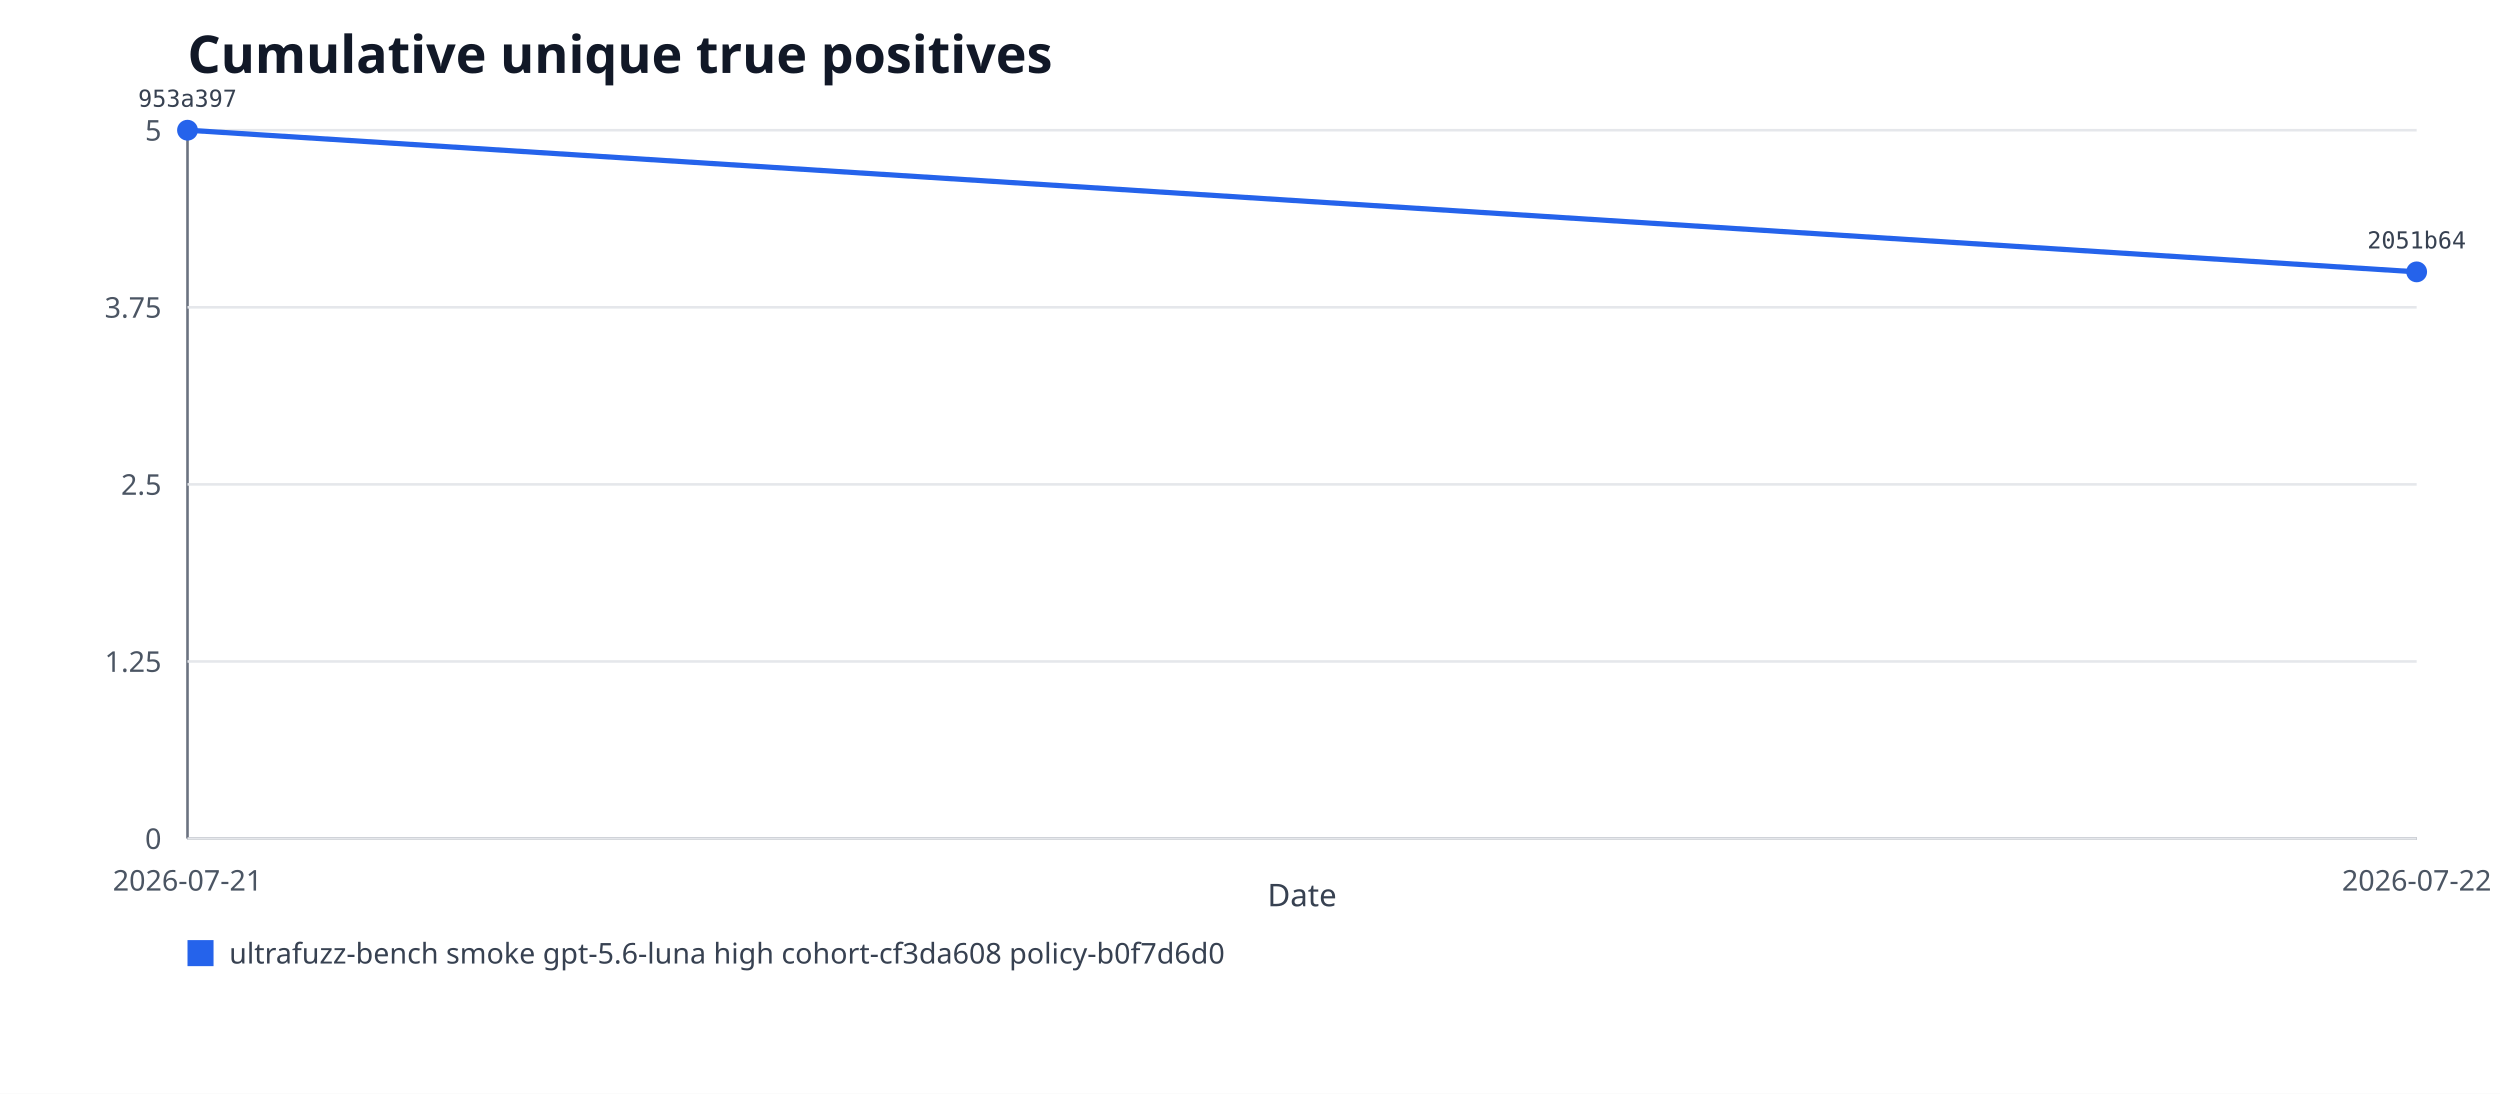
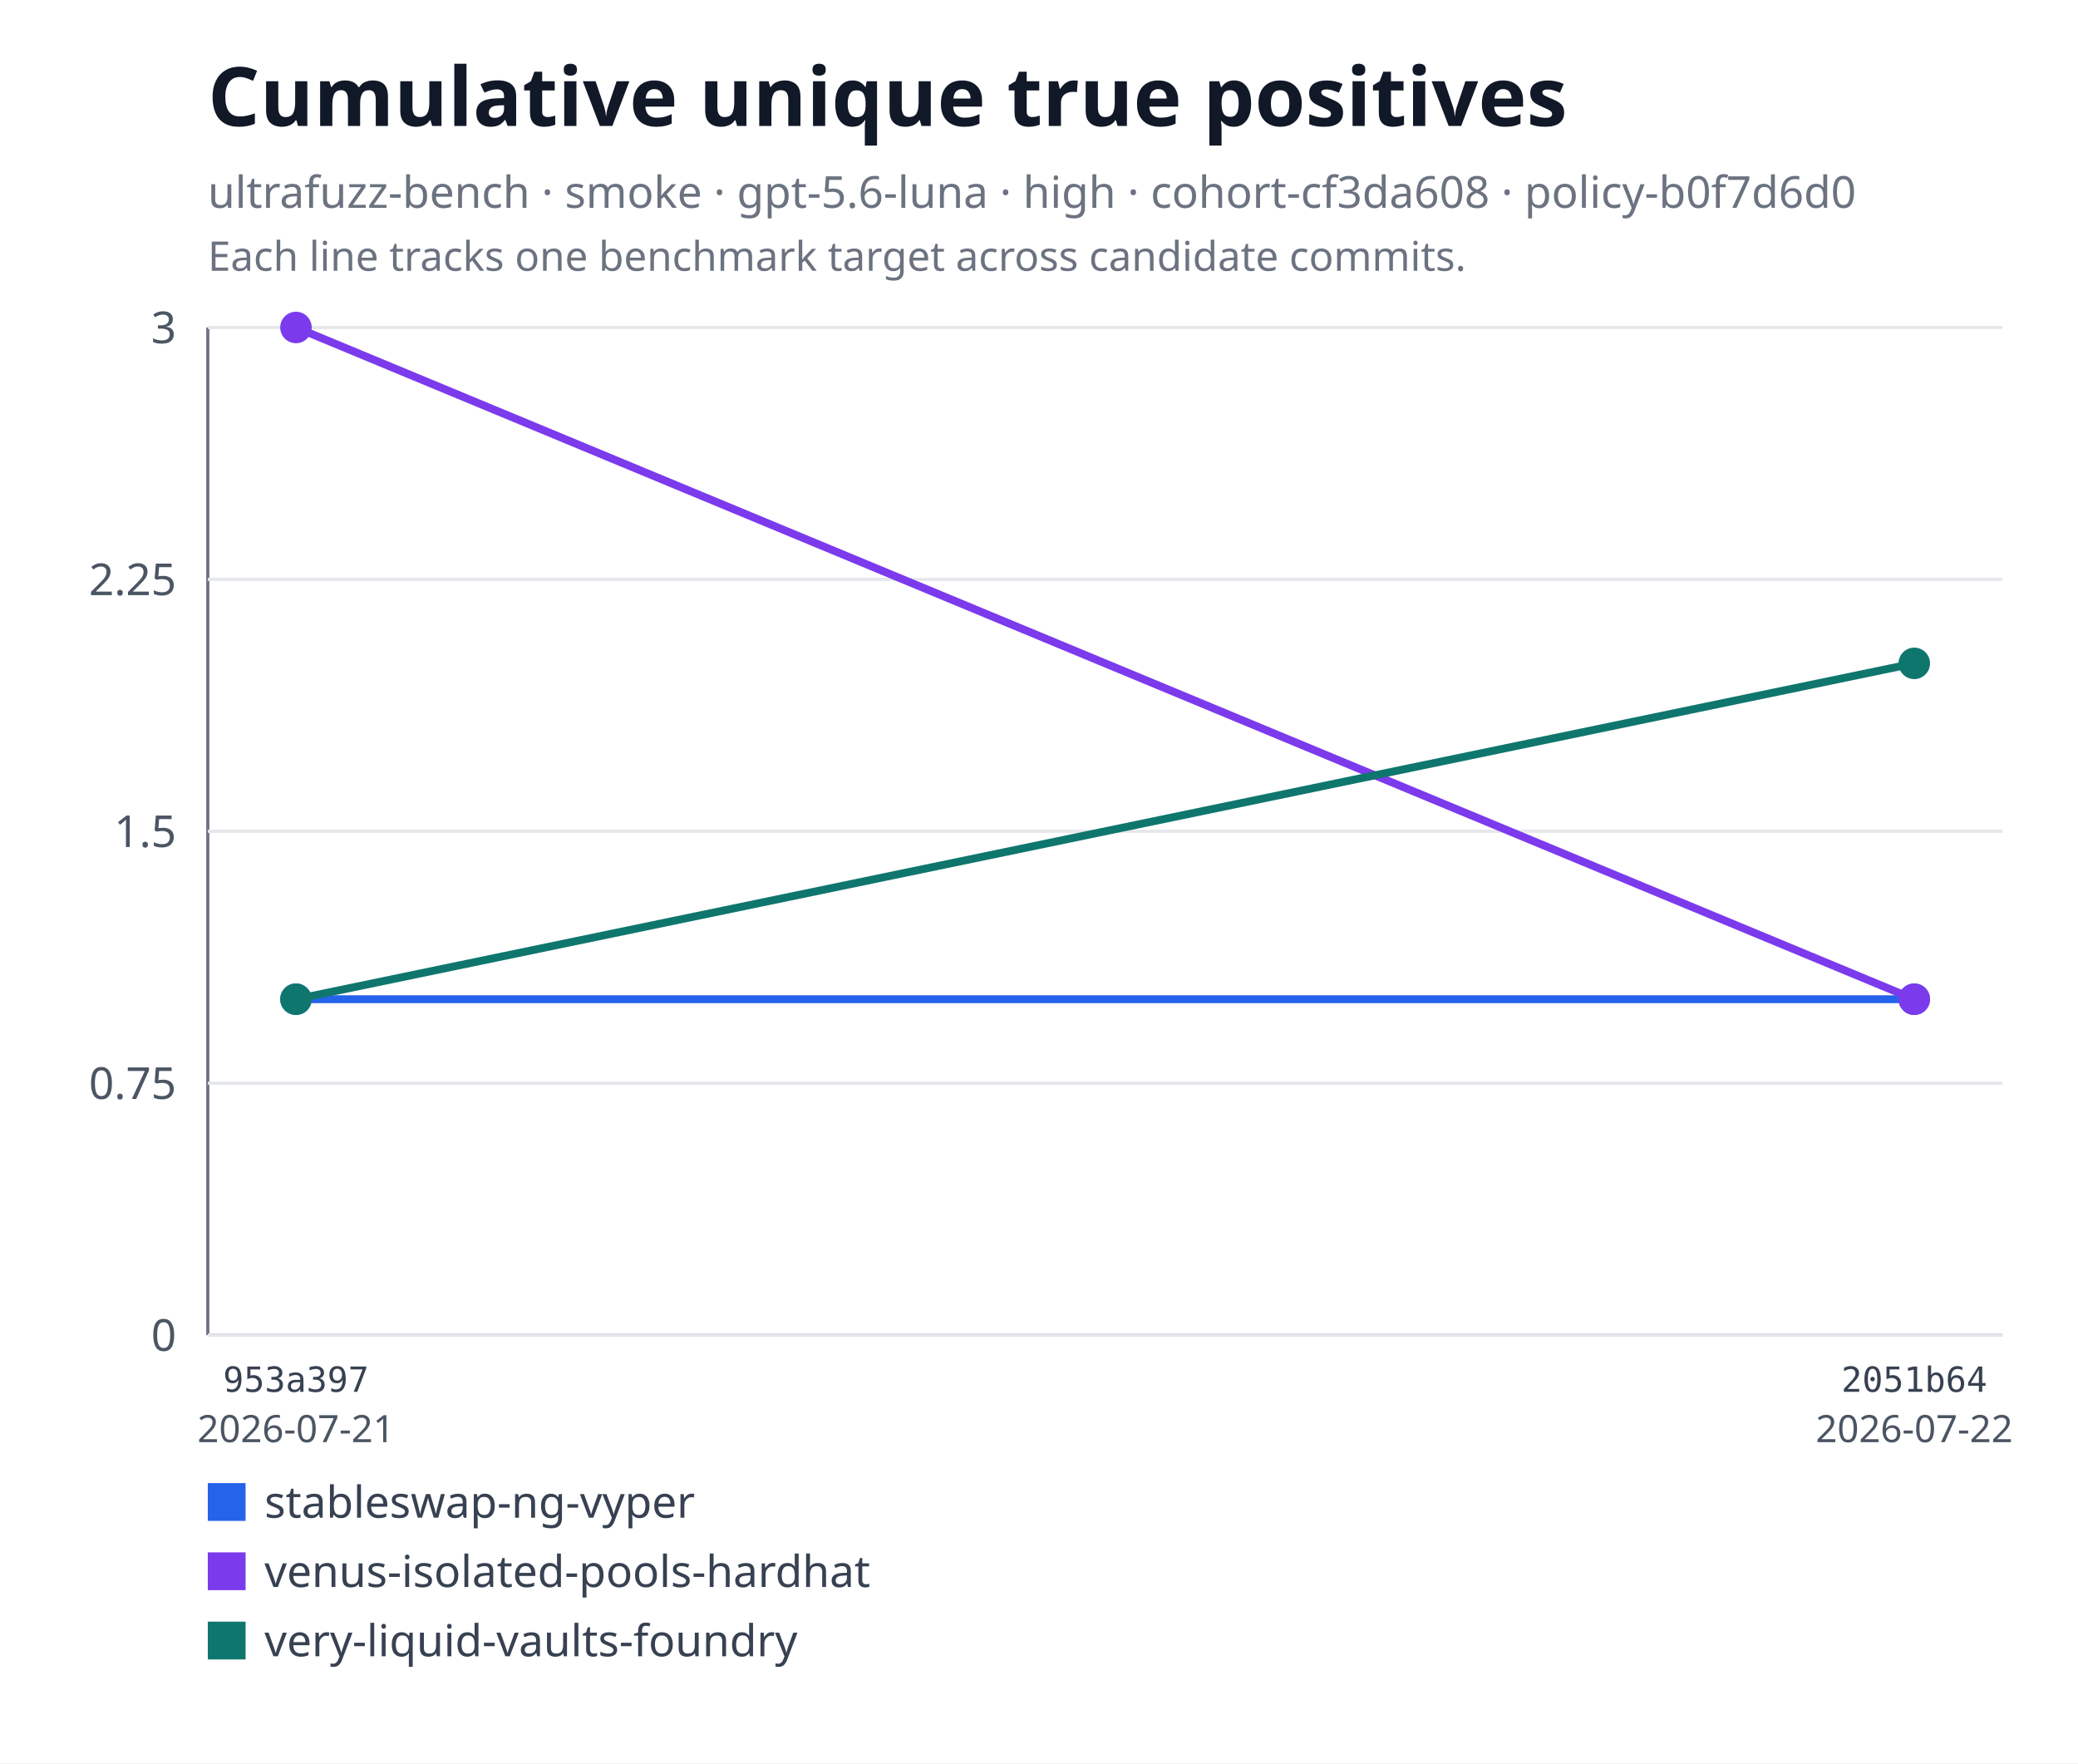
- <svg xmlns="http://www.w3.org/2000/svg" xmlns:xlink="http://www.w3.org/1999/xlink" viewBox="0 0 960 420" role="img" aria-labelledby="title desc">
-   <rect width="960" height="420" fill="#ffffff" />
-   <text x="72" y="28" font-family="system-ui, sans-serif" font-size="20" font-weight="600" fill="#111827">Cumulative unique true positives</text>
-   <line x1="72" y1="50" x2="72" y2="322" stroke="#6b7280" />
-   <line x1="72" y1="322" x2="928" y2="322" stroke="#6b7280" />
-   <line x1="72" y1="322" x2="928" y2="322" stroke="#e5e7eb" />
-   <text x="62" y="326" text-anchor="end" font-family="system-ui, sans-serif" font-size="11" fill="#4b5563">0</text>
-   <line x1="72" y1="254" x2="928" y2="254" stroke="#e5e7eb" />
-   <text x="62" y="258" text-anchor="end" font-family="system-ui, sans-serif" font-size="11" fill="#4b5563">1.25</text>
-   <line x1="72" y1="186" x2="928" y2="186" stroke="#e5e7eb" />
-   <text x="62" y="190" text-anchor="end" font-family="system-ui, sans-serif" font-size="11" fill="#4b5563">2.5</text>
-   <line x1="72" y1="118" x2="928" y2="118" stroke="#e5e7eb" />
-   <text x="62" y="122" text-anchor="end" font-family="system-ui, sans-serif" font-size="11" fill="#4b5563">3.75</text>
-   <line x1="72" y1="50" x2="928" y2="50" stroke="#e5e7eb" />
-   <text x="62" y="54" text-anchor="end" font-family="system-ui, sans-serif" font-size="11" fill="#4b5563">5</text>
-   <polyline fill="none" stroke="#2563eb" stroke-width="2" points="72,50 928,104.4" />
+ <svg xmlns="http://www.w3.org/2000/svg" xmlns:xlink="http://www.w3.org/1999/xlink" viewBox="0 0 660 560" role="img" aria-labelledby="title desc">
+   <rect width="660" height="560" fill="#ffffff" />
+   <text x="66" y="40" font-family="system-ui, sans-serif" font-size="26" font-weight="600" fill="#111827">Cumulative unique true positives</text>
+   <text x="66" y="66" font-family="system-ui, sans-serif" font-size="14" fill="#6b7280">ultrafuzz-bench · smoke · gpt-5.6-luna · high · cohort-cf3da608 · policy-b0f7d6d0</text>
+   <text x="66" y="86" font-family="system-ui, sans-serif" font-size="13" fill="#6b7280">Each line tracks one benchmark target across candidate commits.</text>
+   <line x1="66" y1="104" x2="66" y2="424" stroke="#6b7280" />
+   <line x1="66" y1="424" x2="636" y2="424" stroke="#6b7280" />
+   <line x1="66" y1="424" x2="636" y2="424" stroke="#e5e7eb" />
+   <text x="56" y="429" text-anchor="end" font-family="system-ui, sans-serif" font-size="14" fill="#4b5563">0</text>
+   <line x1="66" y1="344" x2="636" y2="344" stroke="#e5e7eb" />
+   <text x="56" y="349" text-anchor="end" font-family="system-ui, sans-serif" font-size="14" fill="#4b5563">0.75</text>
+   <line x1="66" y1="264" x2="636" y2="264" stroke="#e5e7eb" />
+   <text x="56" y="269" text-anchor="end" font-family="system-ui, sans-serif" font-size="14" fill="#4b5563">1.5</text>
+   <line x1="66" y1="184" x2="636" y2="184" stroke="#e5e7eb" />
+   <text x="56" y="189" text-anchor="end" font-family="system-ui, sans-serif" font-size="14" fill="#4b5563">2.25</text>
+   <line x1="66" y1="104" x2="636" y2="104" stroke="#e5e7eb" />
+   <text x="56" y="109" text-anchor="end" font-family="system-ui, sans-serif" font-size="14" fill="#4b5563">3</text>
+   <polyline fill="none" stroke="#2563eb" stroke-width="2.5" points="94,317.33 608,317.33" />
  <a href="https://github.com/monad-developers/ultrafuzz/commit/953a397a860307d3061eef2cad69c80d09ef20f5" xlink:href="https://github.com/monad-developers/ultrafuzz/commit/953a397a860307d3061eef2cad69c80d09ef20f5">
-     <circle cx="72" cy="50" r="4" fill="#2563eb" />
-     <text x="72" y="41" text-anchor="middle" font-family="ui-monospace, monospace" font-size="9" fill="#374151">953a397</text>
+     <circle cx="94" cy="317.33" r="5" fill="#2563eb" />
  </a>
  <a href="https://github.com/monad-developers/ultrafuzz/commit/2051b642d9e31e9402ce1ec8a00b70cc27801f16" xlink:href="https://github.com/monad-developers/ultrafuzz/commit/2051b642d9e31e9402ce1ec8a00b70cc27801f16">
-     <circle cx="928" cy="104.4" r="4" fill="#2563eb" />
-     <text x="928" y="95.4" text-anchor="middle" font-family="ui-monospace, monospace" font-size="9" fill="#374151">2051b64</text>
+     <circle cx="608" cy="317.33" r="5" fill="#2563eb" />
  </a>
-   <text x="72" y="342" text-anchor="middle" font-family="system-ui, sans-serif" font-size="11" fill="#4b5563">2026-07-21</text>
-   <text x="928" y="342" text-anchor="middle" font-family="system-ui, sans-serif" font-size="11" fill="#4b5563">2026-07-22</text>
-   <rect x="72" y="361" width="10" height="10" fill="#2563eb" />
-   <text x="88" y="370" font-family="system-ui, sans-serif" font-size="11" fill="#374151">ultrafuzz-bench smoke gpt-5.6-luna high cohort-cf3da608 policy-b0f7d6d0</text>
-   <text x="500" y="348" text-anchor="middle" font-family="system-ui, sans-serif" font-size="12" fill="#374151">Date</text>
+   <polyline fill="none" stroke="#7c3aed" stroke-width="2.5" points="94,104 608,317.33" />
+   <a href="https://github.com/monad-developers/ultrafuzz/commit/953a397a860307d3061eef2cad69c80d09ef20f5" xlink:href="https://github.com/monad-developers/ultrafuzz/commit/953a397a860307d3061eef2cad69c80d09ef20f5">
+     <circle cx="94" cy="104" r="5" fill="#7c3aed" />
+   </a>
+   <a href="https://github.com/monad-developers/ultrafuzz/commit/2051b642d9e31e9402ce1ec8a00b70cc27801f16" xlink:href="https://github.com/monad-developers/ultrafuzz/commit/2051b642d9e31e9402ce1ec8a00b70cc27801f16">
+     <circle cx="608" cy="317.33" r="5" fill="#7c3aed" />
+   </a>
+   <polyline fill="none" stroke="#0f766e" stroke-width="2.5" points="94,317.33 608,210.67" />
+   <a href="https://github.com/monad-developers/ultrafuzz/commit/953a397a860307d3061eef2cad69c80d09ef20f5" xlink:href="https://github.com/monad-developers/ultrafuzz/commit/953a397a860307d3061eef2cad69c80d09ef20f5">
+     <circle cx="94" cy="317.33" r="5" fill="#0f766e" />
+   </a>
+   <a href="https://github.com/monad-developers/ultrafuzz/commit/2051b642d9e31e9402ce1ec8a00b70cc27801f16" xlink:href="https://github.com/monad-developers/ultrafuzz/commit/2051b642d9e31e9402ce1ec8a00b70cc27801f16">
+     <circle cx="608" cy="210.67" r="5" fill="#0f766e" />
+   </a>
+   <text x="94" y="442" text-anchor="middle" font-family="ui-monospace, monospace" font-size="11" fill="#374151">953a397</text>
+   <text x="94" y="458" text-anchor="middle" font-family="system-ui, sans-serif" font-size="12" fill="#4b5563">2026-07-21</text>
+   <text x="608" y="442" text-anchor="middle" font-family="ui-monospace, monospace" font-size="11" fill="#374151">2051b64</text>
+   <text x="608" y="458" text-anchor="middle" font-family="system-ui, sans-serif" font-size="12" fill="#4b5563">2026-07-22</text>
+   <rect x="66" y="471" width="12" height="12" fill="#2563eb" />
+   <text x="84" y="482" font-family="system-ui, sans-serif" font-size="14" fill="#374151">stableswap-ng-vyper</text>
+   <rect x="66" y="493" width="12" height="12" fill="#7c3aed" />
+   <text x="84" y="504" font-family="system-ui, sans-serif" font-size="14" fill="#374151">venus-isolated-pools-hardhat</text>
+   <rect x="66" y="515" width="12" height="12" fill="#0f766e" />
+   <text x="84" y="526" font-family="system-ui, sans-serif" font-size="14" fill="#374151">very-liquid-vaults-foundry</text>
</svg>
